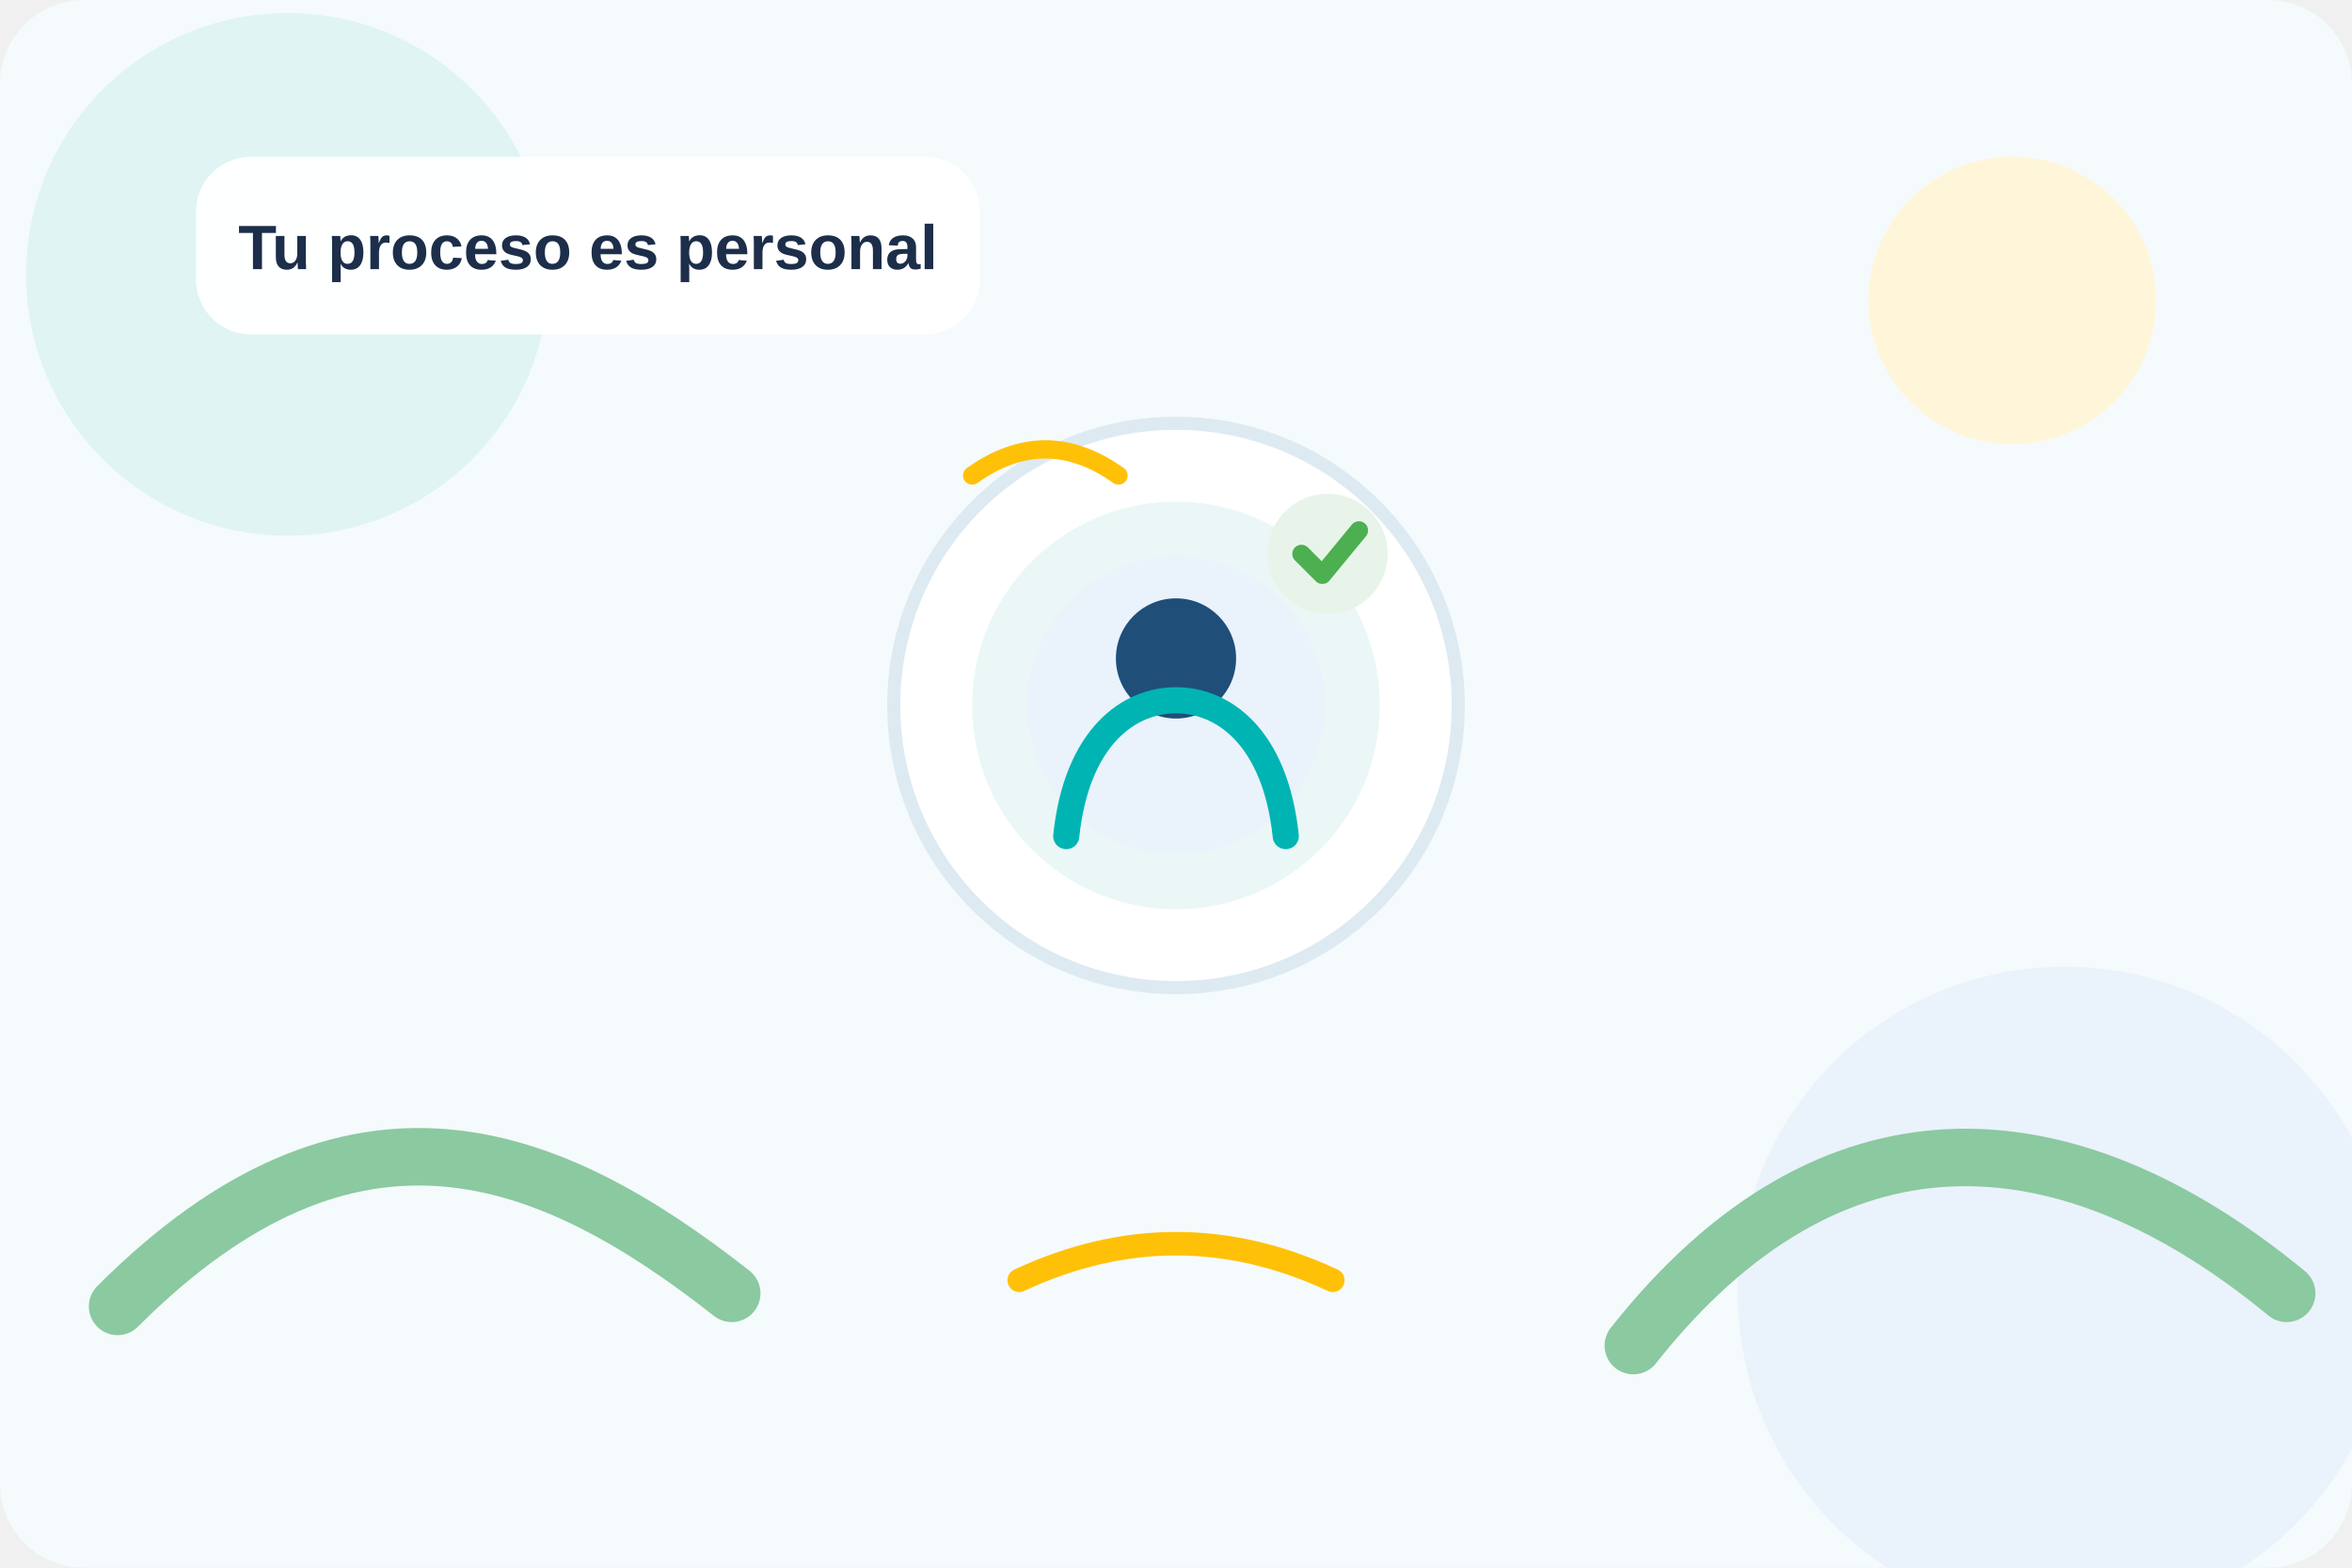
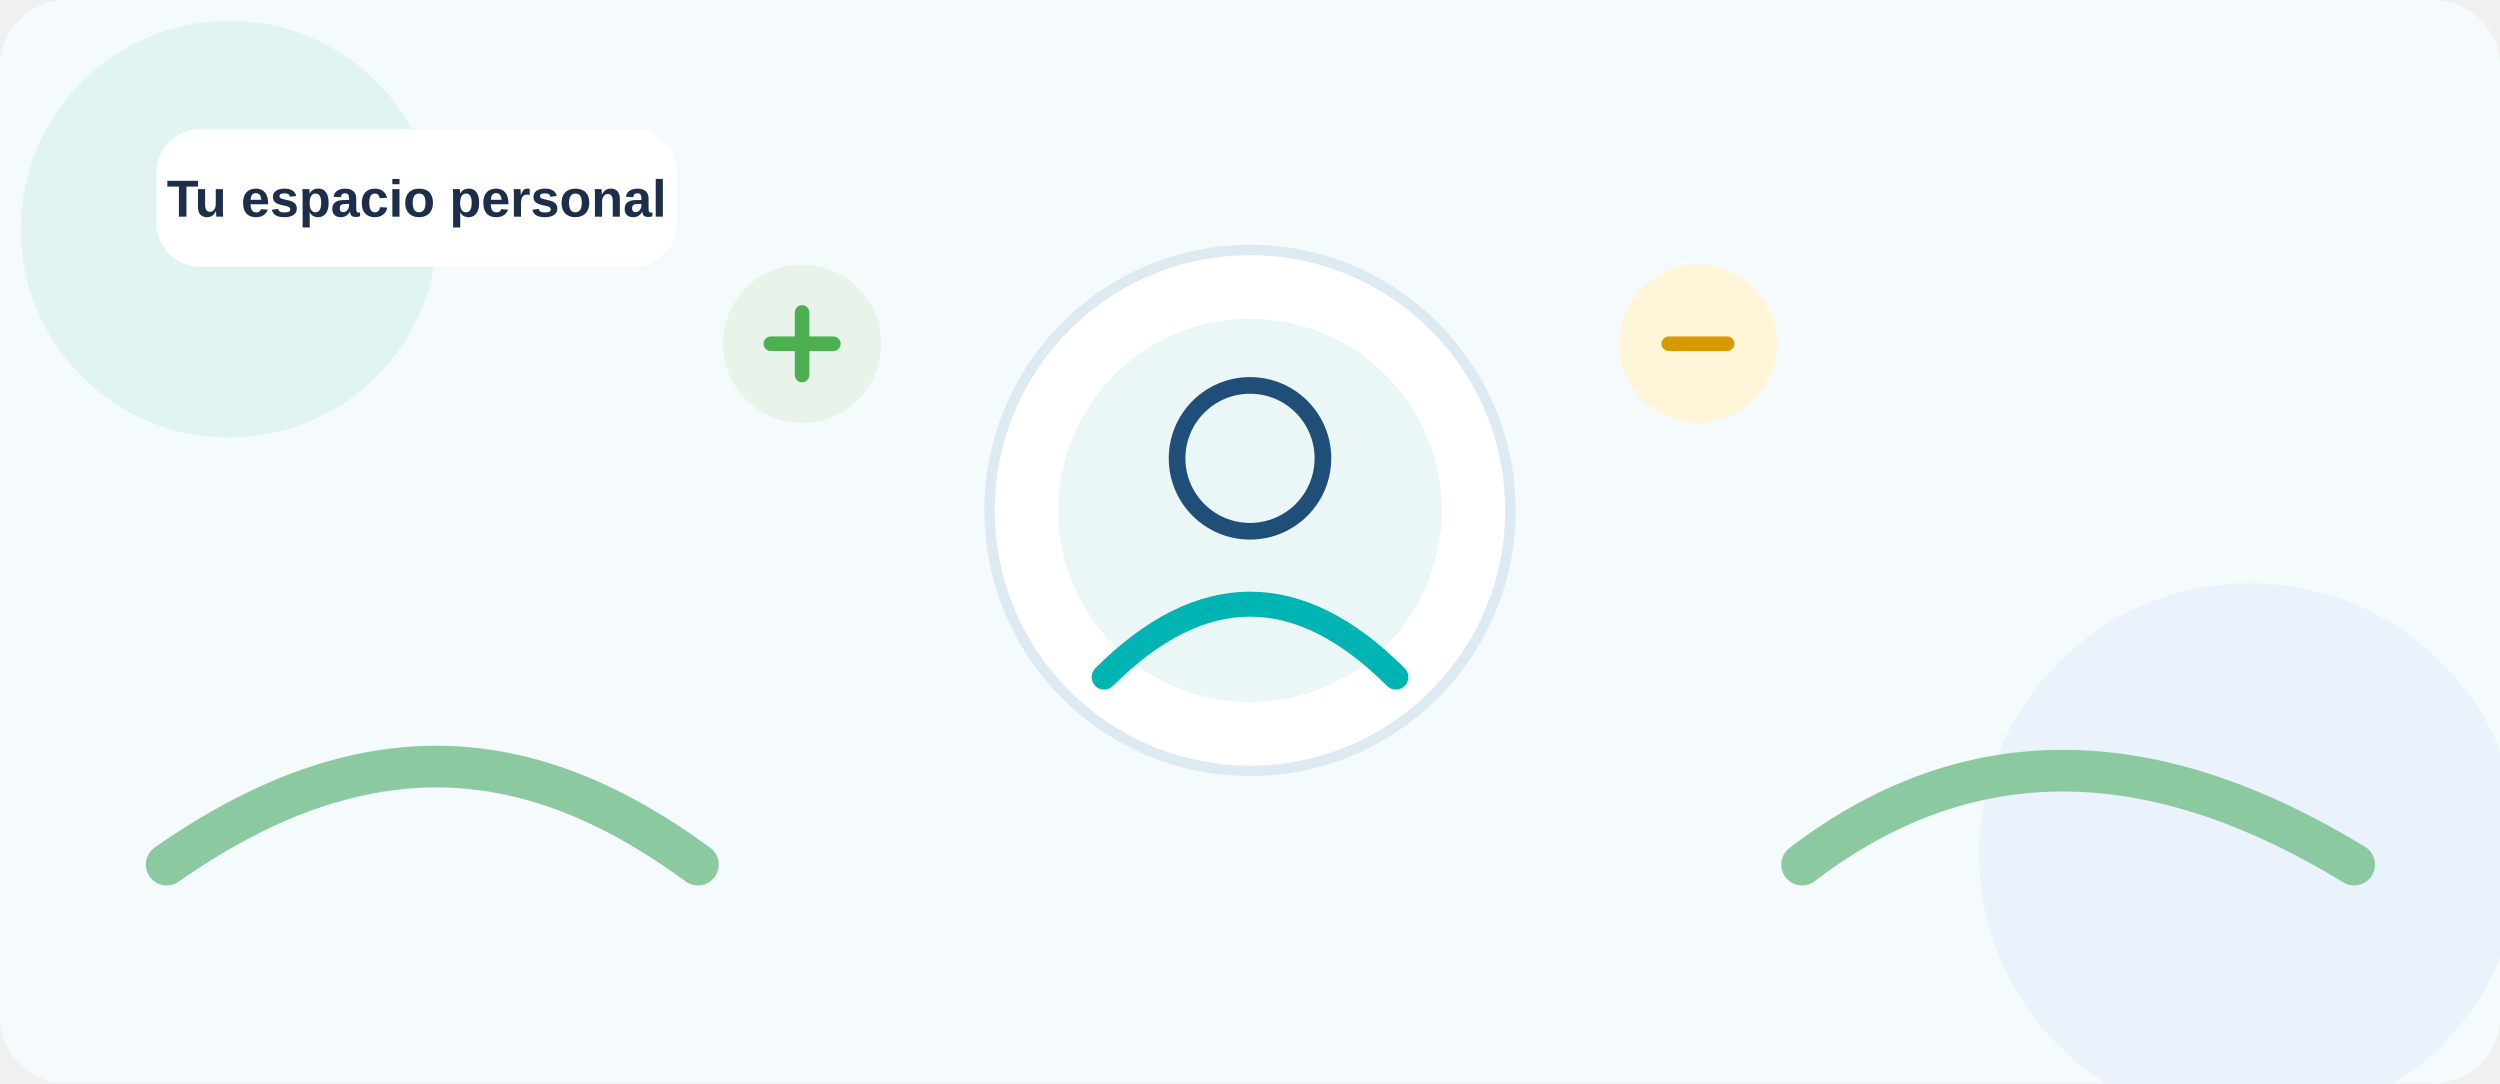
- <svg xmlns="http://www.w3.org/2000/svg" width="900" height="600" viewBox="0 0 900 600" role="img" aria-labelledby="title desc">
-   <rect width="900" height="600" rx="32" fill="#F5FAFC" />
-   <circle cx="110" cy="105" r="100" fill="#DFF4F3" />
-   <circle cx="790" cy="495" r="125" fill="#EAF2FB" />
-   <circle cx="770" cy="115" r="55" fill="#FFF6D9" />
-   <path d="M45 500 C135 410 210 440 280 495" fill="none" stroke="#8BC9A0" stroke-width="22" stroke-linecap="round" />
-   <path d="M625 515 C700 420 790 425 875 495" fill="none" stroke="#8BC9A0" stroke-width="22" stroke-linecap="round" />
-   <rect x="75" y="60" width="300" height="68" rx="21" fill="#FFFFFF" opacity=".96" />
-   <text x="225" y="103" text-anchor="middle" font-family="Poppins,Arial,sans-serif" font-size="24" font-weight="700" fill="#1C2E4A">Tu proceso es personal</text>
-   <g transform="translate(450 270)">
-     <circle r="108" fill="#FFFFFF" stroke="#DDEAF2" stroke-width="5" />
-     <circle r="78" fill="#EAF7F6" />
-     <circle r="57" fill="#EAF2FB" />
-     <circle cy="-18" r="23" fill="#1F4E79" />
-     <path d="M-42 50 C-38 12 -18 -2 0 -2 C18 -2 38 12 42 50" fill="none" stroke="#00B4B3" stroke-width="10" stroke-linecap="round" />
-     <circle cx="58" cy="-58" r="23" fill="#E8F4EA" />
-     <path d="M48 -58 L56 -50 70 -67" fill="none" stroke="#4CAF50" stroke-width="7" stroke-linecap="round" stroke-linejoin="round" />
-     <path d="M-78 -88 Q-50 -108 -22 -88" fill="none" stroke="#FFC107" stroke-width="7" stroke-linecap="round" />
-   </g>
-   <path d="M390 490 Q450 462 510 490" fill="none" stroke="#FFC107" stroke-width="9" stroke-linecap="round" />
+ <svg xmlns="http://www.w3.org/2000/svg" width="1200" height="520" viewBox="0 0 1200 520">
+   <rect width="1200" height="520" rx="32" fill="#F5FAFC" />
+   <circle cx="110" cy="110" r="100" fill="#DFF4F3" />
+   <circle cx="1080" cy="410" r="130" fill="#EAF2FB" />
+   <circle cx="600" cy="245" r="125" fill="#fff" stroke="#DDEAF2" stroke-width="5" />
+   <circle cx="600" cy="245" r="92" fill="#EAF7F6" />
+   <circle cx="600" cy="220" r="35" fill="none" stroke="#1F4E79" stroke-width="8" />
+   <path d="M530 325 Q600 255 670 325" fill="none" stroke="#00B4B3" stroke-width="12" stroke-linecap="round" />
+   <circle cx="385" cy="165" r="38" fill="#E8F4EA" />
+   <circle cx="815" cy="165" r="38" fill="#FFF6D9" />
+   <path d="M370 165h30M385 150v30" stroke="#4CAF50" stroke-width="7" stroke-linecap="round" />
+   <path d="M801 165h28" stroke="#D99A00" stroke-width="7" stroke-linecap="round" />
+   <path d="M80 415 C180 345 260 360 335 415 M865 415 C950 350 1040 360 1130 415" fill="none" stroke="#8BC9A0" stroke-width="20" stroke-linecap="round" />
+   <rect x="75" y="62" width="250" height="66" rx="21" fill="#fff" />
+   <text x="200" y="104" text-anchor="middle" font-family="Poppins,Arial,sans-serif" font-size="25" font-weight="700" fill="#1C2E4A">Tu espacio personal</text>
</svg>
